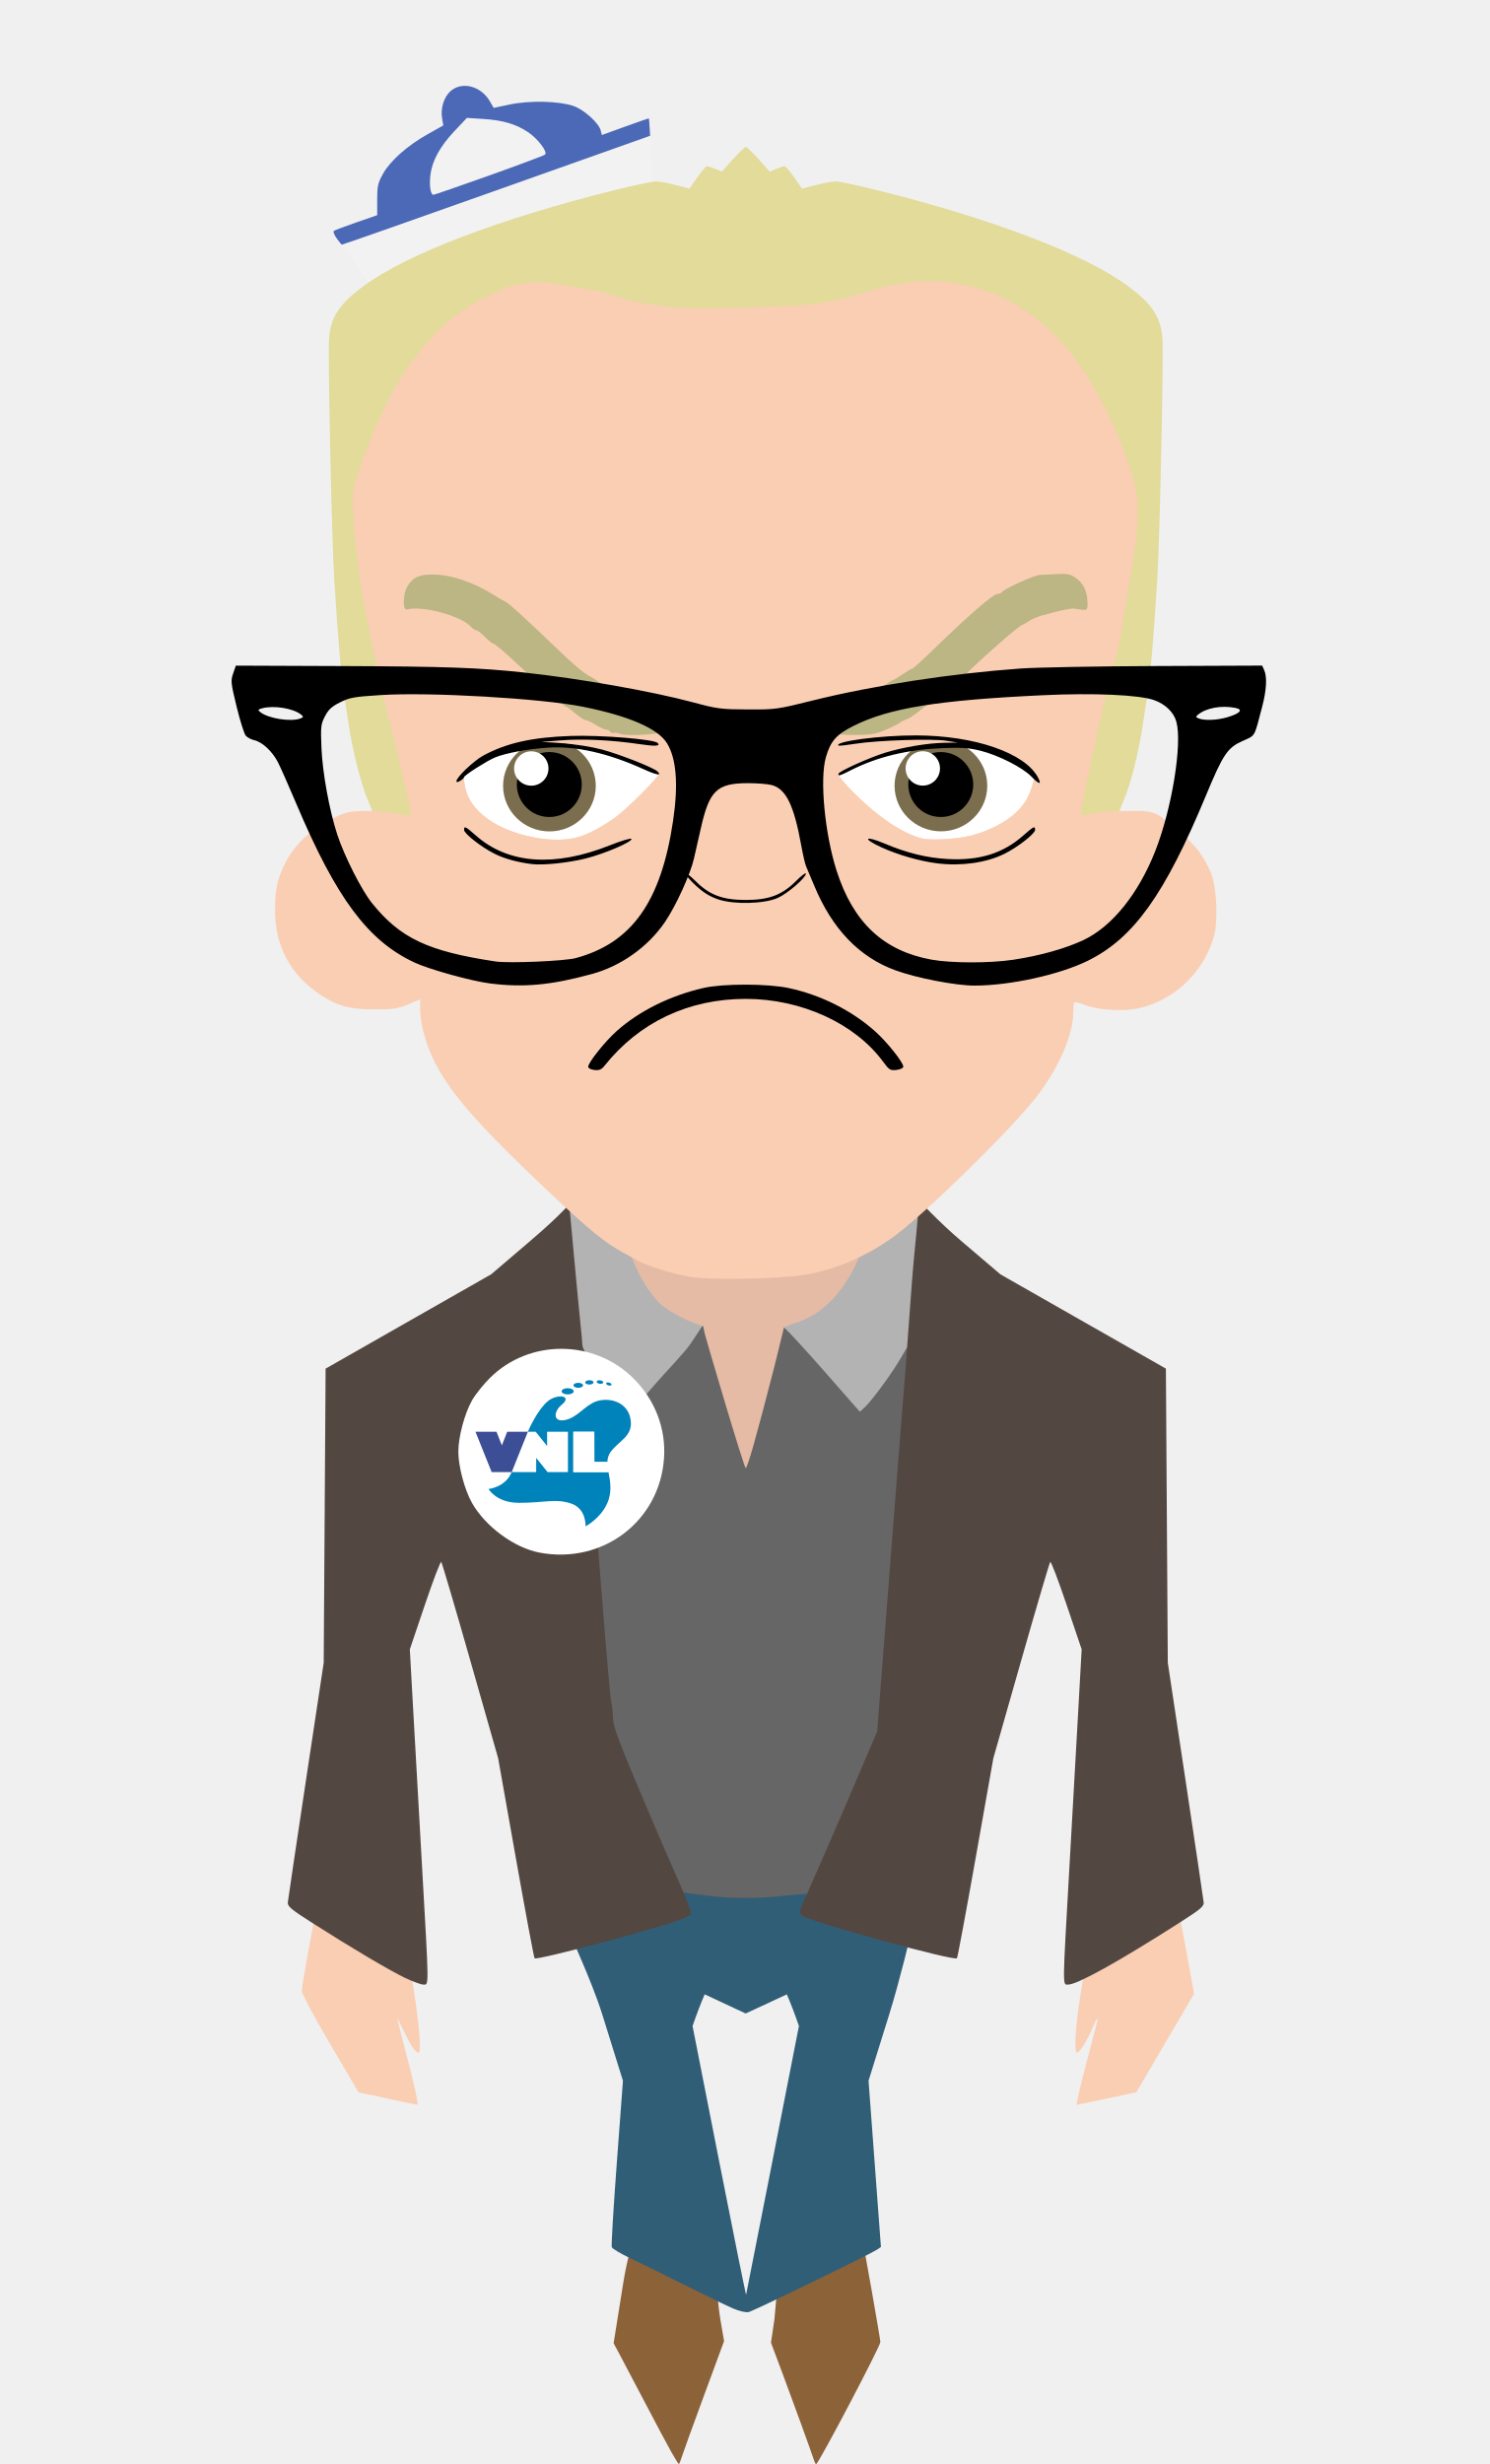
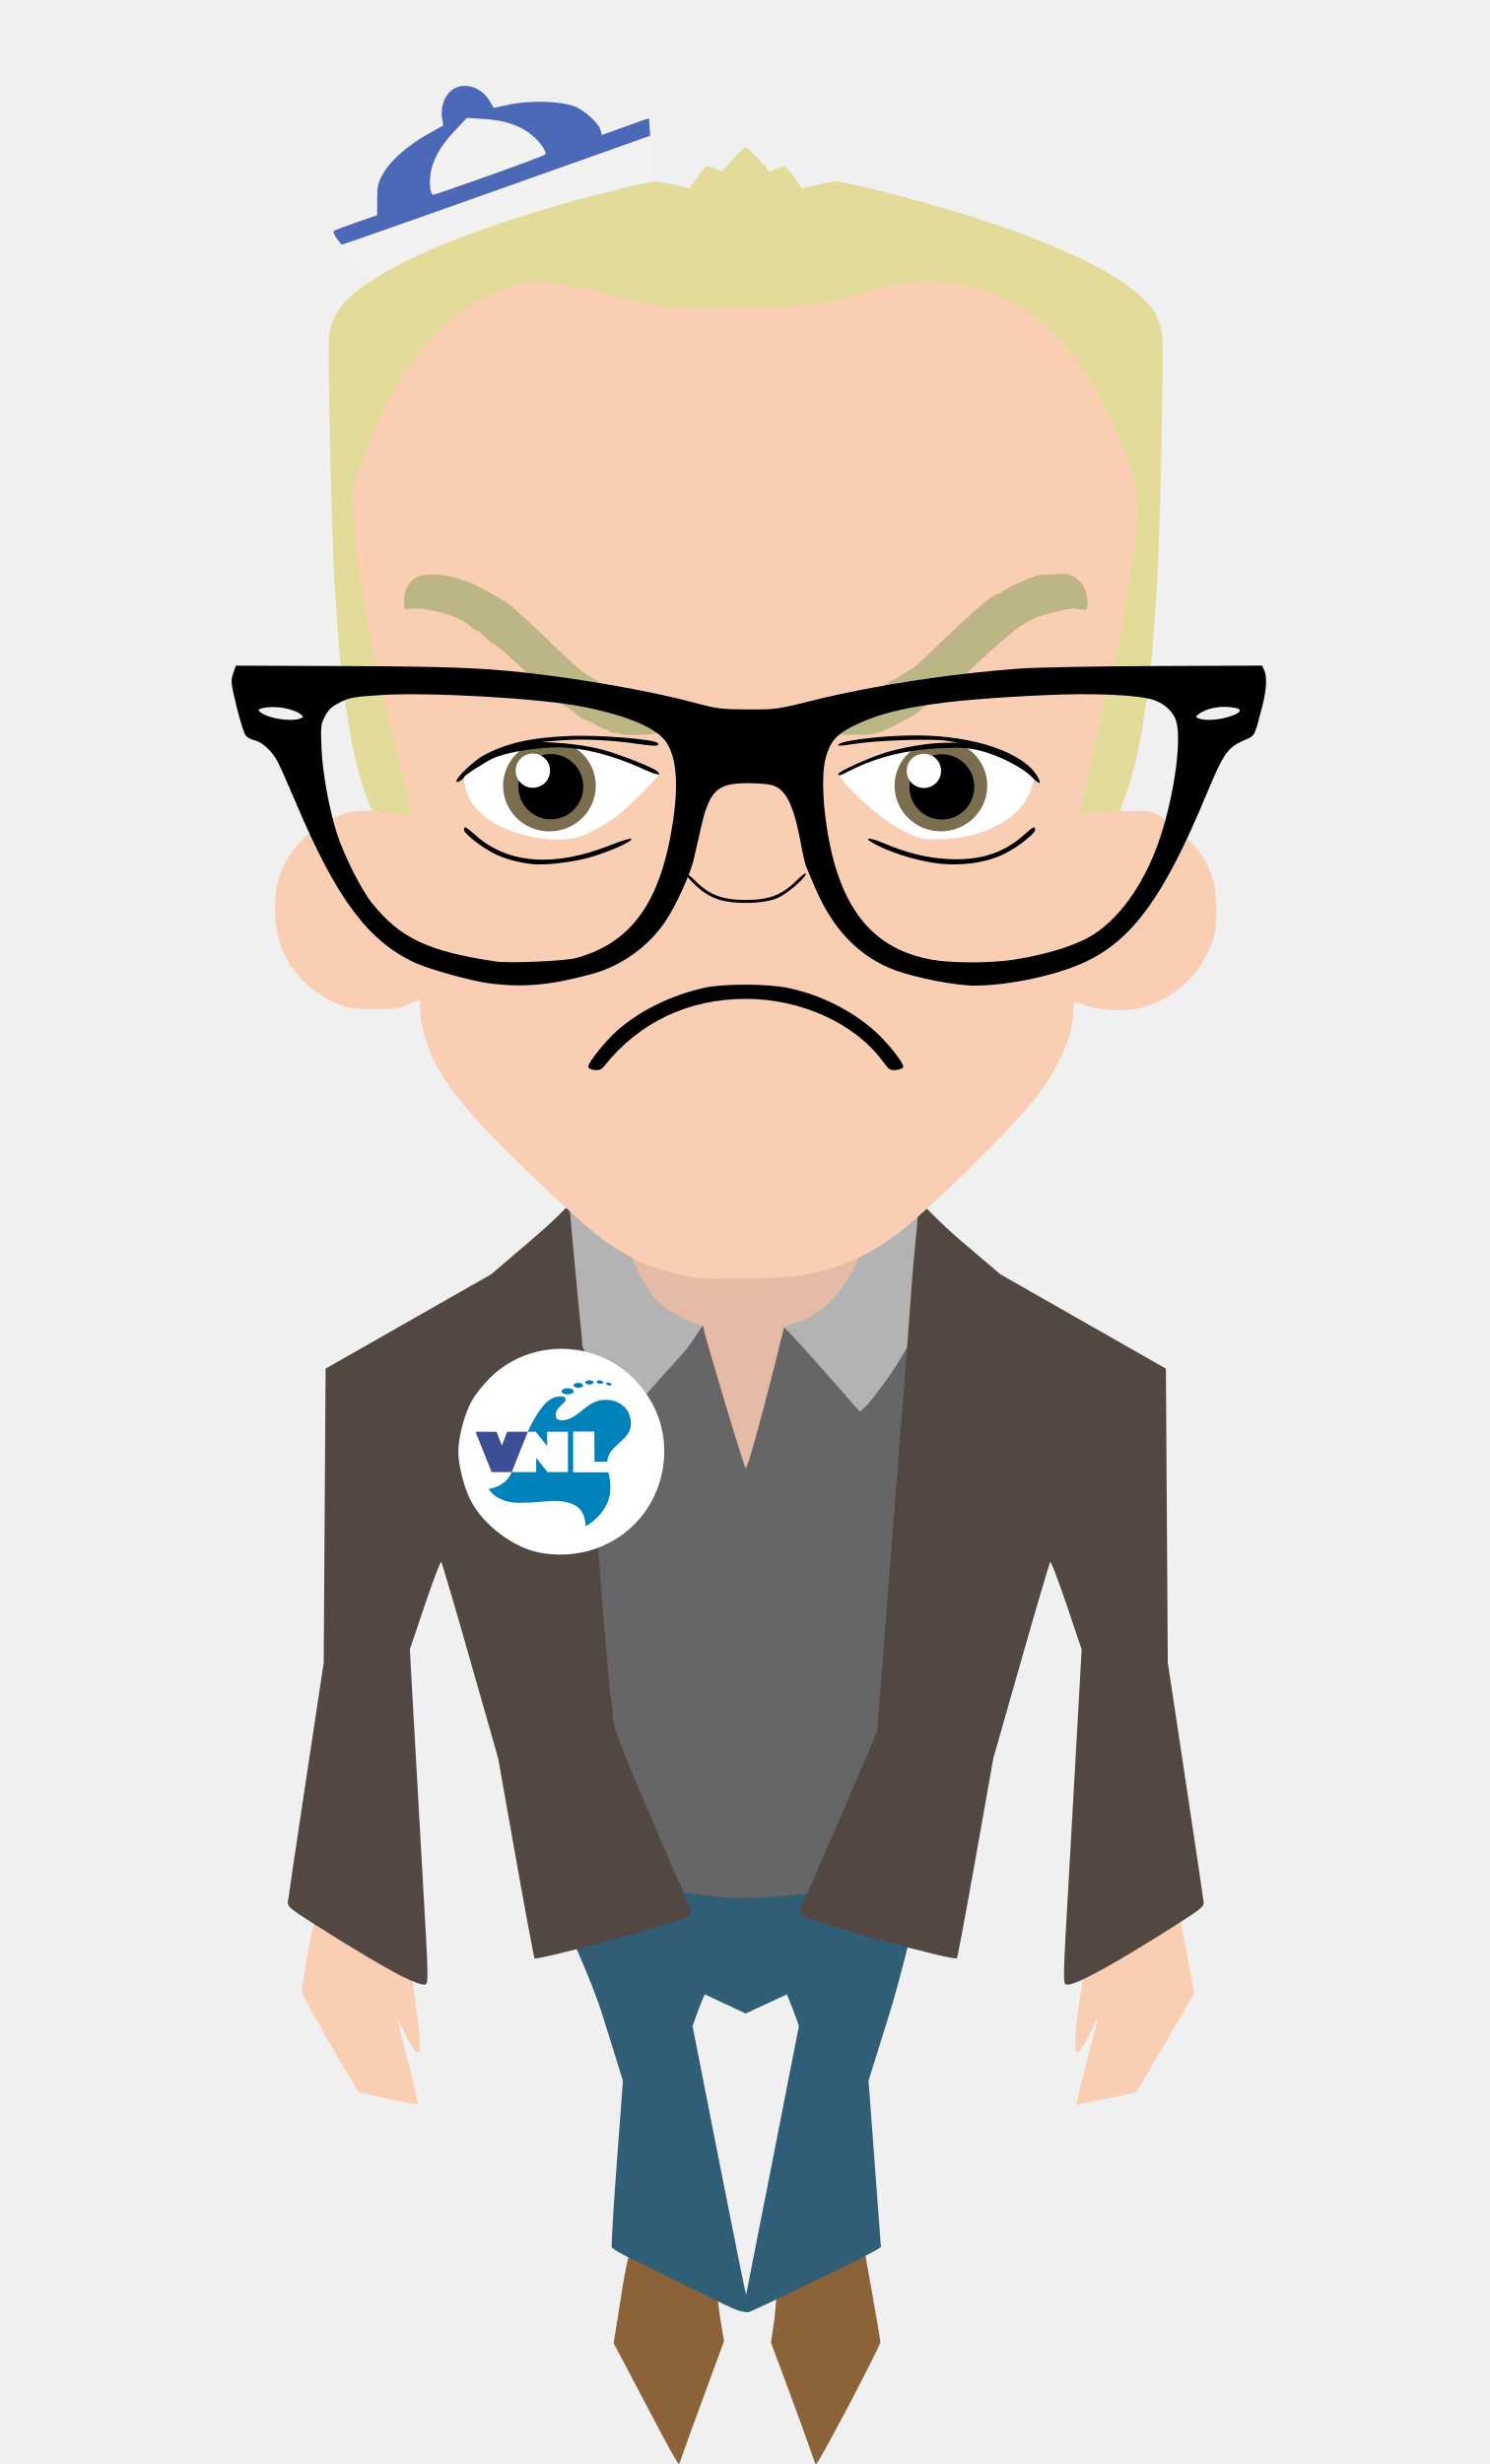
<svg xmlns="http://www.w3.org/2000/svg" xmlns:xlink="http://www.w3.org/1999/xlink" version="1.1" viewBox="0 0 780 1290">
  <defs>
    <clipPath id="id0:SVGID_2_">
      <use id="id0:use1473" xlink:href="#id0:SVGID_1_" />
    </clipPath>
    <rect id="id0:SVGID_1_" x="37.5" y="42.643" width="125" height="114.71" />
  </defs>
  <g id="id0:id0" transform="scale(3.7794 3.7796)">
    <path id="id0:path190" d="m93.033 339.69c-0.506-0.894-2.2-4.072-3.764-7.061-1.565-2.989-3.162-6.023-3.55-6.741l-0.705-1.306 1.311-8.214c0.54-3.387 1.344-6.136 1.385-6.182 0.066-0.075 11.231 5.628 11.476 5.862 0.055 0.052 0.331 3.567 0.615 5.223l0.516 3.011-2.762 7.489c-1.519 4.119-2.907 7.952-3.083 8.517s-0.365 1.028-0.42 1.028c-0.054 0-0.513-0.732-1.018-1.626zm19.812 1.283c-0.589-1.748-2.88-8.067-4.288-11.826l-1.742-4.651 0.48-3.244 0.48-5.361 5.793-2.994c3.556-1.838 5.831-2.87 5.893-2.674 0.219 0.7 2.512 13.829 2.512 14.183 0 0.591-8.584 16.91-8.895 16.91-0.065 0-0.169-0.154-0.233-0.343z" fill="#8c6239" stroke-width=".269" />
    <path id="id0:path216-9" d="m101.6 319.78c-0.8-0.342-3.837-1.811-6.747-3.265-2.91-1.454-6.34-3.143-7.621-3.753-1.281-0.61-2.394-1.281-2.475-1.49-0.08-0.209 0.236-5.481 0.702-11.715l0.848-11.335-2.84-9.107c-1.562-5.009-4.702-11.434-4.509-11.481 0.354-0.085 1.473-0.401 4.782-1.327 6.303-1.764 8.832-2.738 9.298-3.005 0.298-0.171 0.377-0.805-0.058-1.817-0.32-0.743-0.521-3.338-0.566-3.431-0.033-0.068 2.717 2.004 4.973 2.273 3.791 0.452 7.516 0.448 10.695 0.085 1.892-0.216 5.192-0.597 5.573-0.664 0 0 0.834 0.768 0.22 2.157-0.418 0.946-0.751 1.262-0.444 1.433 0.581 0.323 3.35 1.137 9.534 2.808 3.298 0.891 3.291 1.5 3.291 1.5-0.067 0.187-1.522 6.457-3.084 11.465l-2.84 9.105 0.859 11.518 0.859 11.518-0.56 0.372c-1.046 0.694-17.111 8.502-17.776 8.639-0.384 0.079-1.272-0.125-2.117-0.485zm5.458-20.646 3.63-18.5-0.439-1.236c-0.241-0.68-0.618-1.665-0.837-2.19l-0.398-0.953-5.706 2.648-5.68-2.652-0.399 0.956c-0.22 0.526-0.597 1.513-0.839 2.194l-0.44 1.239 3.681 18.707c2.025 10.289 3.708 18.613 3.74 18.498 0.032-0.115 1.692-8.535 3.688-18.71z" fill="#315e77" stroke-width=".265" />
    <path id="id0:path192" d="m53.607 290.67-3.94-0.854-3.929-6.686c-2.314-3.938-3.926-6.962-3.921-7.356 4e-3 -0.368 0.391-2.747 0.859-5.286l0.851-4.617 4.018 2.541c2.21 1.398 5.255 3.204 6.766 4.013l2.749 1.472 0.469 3.147c0.615 4.123 0.829 7.297 0.492 7.297-0.457 0-1.07-0.881-2.043-2.938-0.521-1.1-0.946-1.927-0.946-1.838 0 0.09 0.695 2.827 1.544 6.084 0.887 3.4 1.422 5.911 1.257 5.897-0.158-0.013-2.06-0.408-4.227-0.878zm96.663-3.985c0.696-2.688 1.397-5.362 1.558-5.943 0.425-1.534 0.204-1.451-0.474 0.178-0.742 1.783-1.782 3.422-2.17 3.422-0.394 0-0.176-3.724 0.447-7.636l0.47-2.95 2.95-1.679c1.623-0.923 4.632-2.747 6.689-4.053l3.739-2.374 0.254 1.246c0.14 0.686 0.579 3.054 0.977 5.263l0.722 4.016-4.002 6.821-4.002 6.821-4.036 0.863c-2.22 0.475-4.115 0.869-4.212 0.877-0.097 8e-3 0.393-2.185 1.089-4.872z" fill="#faceb3" stroke-width=".266" />
    <path id="id0:path7422" d="m56.096 273.96c-2.161-1.036-7.499-4.2-12.836-7.608-2.978-1.902-3.432-2.284-3.382-2.843 0.032-0.355 1.163-7.968 2.514-16.918l2.456-16.272 0.132-20.37 0.132-20.37 22.943-13.07 5.255-4.484c5.025-4.288 5.16-4.979 6.703-6.268 0.973-0.813 1.822-2.481 2.463-3.221l1.833-2.115 0.25 1.072c0.232 0.995 0.043 0.355 0.58 3.586 1.341 8.065 3.653 13.833 7.392 16.677 1.405 1.069 3.357 2.041 4.596 2.041 0.513 0 0.087-0.067 0.589 2.102 0.865 3.738 5.172 17.479 5.603 17.495 0.396 0.015 4.57-15.402 4.989-17.35l0.491-2.194 1.089-0.355c4.749-1.549 8.754-5.902 10.817-14.073 0.41-1.625 0.837-3.891 1.012-5.143 0.306-2.185 0.603-4.409 1.446-3.787l0.403 0.297 0.659 0.967c0.743 1.09 2.202 3.77 2.883 4.338 0.234 0.195 2.909 3.11 5.956 5.706l5.541 4.719 22.924 13.059 0.132 20.37 0.132 20.37 2.456 16.272c1.351 8.95 2.482 16.563 2.514 16.918 0.05 0.559-0.404 0.941-3.382 2.843-8.447 5.395-14.132 8.55-15.405 8.55-0.776 0-0.784 0.739 0.186-16.272 0.432-7.567 0.99-17.45 1.241-21.961l0.456-8.203-2.081-6.16c-1.145-3.388-2.167-6.067-2.272-5.953-0.105 0.114-1.922 6.279-4.037 13.701l-3.846 13.494-2.441 13.759c-1.343 7.567-2.513 13.842-2.6 13.945-0.368 0.43-20.26-5.029-21.438-5.891-0.451-0.33-0.419-0.601 0.107-1.829 0.303-0.708 0.631-1.204 0.571-1.264-0.06-0.06-1.937 0.112-4.173 0.363-4.042 0.454-6.413 0.384-11.815-0.349l-1.135-0.154 0.54 1.37c0.297 0.754 0.54 1.476 0.54 1.606 0 0.13-0.66 0.483-1.467 0.784-3.654 1.367-19.969 5.695-20.248 5.371-0.091-0.106-1.264-6.384-2.607-13.952l-2.441-13.759-3.846-13.494c-2.115-7.422-3.932-13.587-4.037-13.701-0.105-0.114-1.127 2.565-2.272 5.953l-2.081 6.16 0.456 8.203c0.251 4.511 0.809 14.394 1.241 21.961 0.97 17.011 0.962 16.272 0.186 16.272-0.332 0-1.488-0.424-2.569-0.942z" fill="#534741" stroke-width=".265" />
    <path id="id0:path37" d="m100.82 202.83c-1.27-4.942-3.545-10.824-3.812-12.916l-0.578-3.256-5.772-0.826s-7.757-8.808-8.981-22.019c-0.214-2.305-0.944-5.087-0.887-5.147 0.057-0.059 1.593 0.893 2.734 1.52 4.829 2.652 10.54 4.018 16.041 4.088 11.625 0.149 17.608-0.619 23.879-3.988 1.28-0.688 2.591-1.242 2.723-1.305 0.263-0.125 0.702 0.401-0.264 5.89-2.174 12.35-7.577 21.149-14.246 21.442l-1.422 0.568-0.392 2.094c-0.789 4.218-5.312 21.339-5.48 22.163-0.469 2.301-1.787-1.472-3.544-8.308z" fill="#e5bba5" stroke-width="1.241" />
    <g id="id0:g186" transform="translate(-.00010372 -.00010846)" stroke-width=".265">
      <path id="id0:path182" d="m98.793 262.67c-2.316-0.273-4.068-0.482-4.085-0.521-0.018-0.042-2.387-5.403-5.028-11.597-3.968-9.306-4.747-11.481-4.747-12.518 0-0.69-0.119-1.754-0.265-2.364-0.146-0.61-1.036-11.17-1.978-23.467-0.942-12.297-1.786-23.013-1.874-23.813l-0.162-1.455 1.5 2.379c1.391 2.206 3.929 5.528 4.734 6.196 0.351 0.291 1.074-0.901 8.069-8.862 1.355-1.543 2.251-2.956 2.37-2.999 0.119-0.043 0.086 0.099 0.315 1.093 0.155 0.673 5.431 18.597 5.673 18.597 0.249 0 1.435-4.191 3.942-13.926l1.367-5.56 4.623 4.031 5.882 7.682 0.703-0.823c0.996-1.165 2.862-4.564 4.513-6.348l1.327-1.744-0.137 2.002c-0.09 0.946-1.028 12.852-2.085 26.459l-1.922 24.739-4.704 10.98c-2.587 6.039-4.991 11.407-4.999 11.494-0.069-3e-3 -1.415 0.079-3.444 0.303-2.029 0.224-4.206 0.295-4.753 0.278-0.44-0.014-2.519 0.034-4.835-0.239z" fill="#666" />
      <path id="id0:path184" d="m85.405 193.8c-2.143-2.564-4.699-6.628-4.723-7.511-0.01-0.378-0.117-1.581-0.237-2.672-0.12-1.091-0.525-5.315-0.899-9.385l-0.681-7.401 1.331-1.599c1.354-1.627 3.779-4.863 4.067-4.863 0.145 0 0.269 0.616 0.374 1.298 0.148 0.96 0.23 1.338 0.444 2.768 1.086 7.231 3.164 12.875 6.258 16.038 1.335 1.335 5.077 3.053 6.006 3.172-0.405 0.485-0.045 0.065-1.597 2.384-0.906 1.354-3.445 3.916-5.234 5.989s-3.297 3.77-3.35 3.77c-0.054 0-0.846-0.895-1.76-1.988zm28.895-3.75c-2.656-3.029-5.288-5.868-5.677-6.201 0 0 1.132-0.458 1.187-0.473 5.773-1.613 9.881-7.508 11.67-18.148 0.53-3.152 0.231-4.355 1.435-5.017 0.366-0.201 0.87 0.884 1.712 2.011 0.572 0.766 0.804 1.378 1.369 2.242 0.802 1.226 0.401 0.702 1.158 1.661 0.354 0.449-0.451 6.586-0.816 11.529l-0.665 8.987-1.046 1.76c-1.247 2.099-3.896 5.687-4.831 6.543l-0.668 0.612z" fill="#b3b3b3" />
    </g>
    <path id="id0:path2125" d="m95.633 176.87c-2.369-0.413-5.891-1.491-7.158-2.189-0.453-0.25-1.406-0.772-2.117-1.16-2.62-1.431-4.69-3.123-10.363-8.469-9.421-8.88-13.416-13.399-15.679-17.737-1.222-2.342-2.106-5.49-2.106-7.496v-1.382l-1.654 0.686c-1.45 0.602-2.027 0.686-4.697 0.688-3.439 3e-3 -5.138-0.462-7.53-2.062-4.118-2.753-6.235-6.72-6.222-11.659 0.007-2.785 0.281-4.171 1.214-6.142 1.414-2.989 3.609-5.031 7.379-6.863 1.45-0.705 2.342-0.766 4.879-0.76-0.067-0.215 0.324-1.197 1.1-1.001 0.798 0.201 2.415 0.285 2.544 0.155 0.192-0.194-2.635-10.481-3.974-15.274-0.776-2.776-0.702-3.498-1.749-8.895-1.637-8.432-2.225-14.318-2.245-17.992l-0.018-3.307 1.552-5.027c4.046-13.108 7.97-19.344 14.061-22.342 4.226-2.081 7.501-2.081 18.102-2.65e-4 8.741 1.715 16.353 2.362 23.562 2.359 6.523-3e-3 9.539-0.468 16.323-2.518 3.999-1.208 6.69-1.519 10.116-1.168 4.383 0.45 8.367 1.921 11.794 4.354 2.19 1.555 7.411 5.399 9.093 7.939 1.855 2.802 4.453 8.181 6.006 12.436 1.147 3.143 1.265 3.69 1.373 6.35 0.085 2.096-0.042 4.055-0.453 7-0.676 4.839-2.511 16.104-3.039 17.607-0.204 0.582-0.506 1.896-0.67 2.919-0.164 1.024-1.119 5.191-2.121 9.261-1.02 4.143-0.429 3.773-0.301 3.902 0.129 0.13 2.418 3.241 2.445 3.242 0.671 0.029 0.56 3e-3 2.088 1e-3 3.394-4e-3 3.212 0.515 6.222 2.886 2.119 1.669 3.443 3.398 4.388 5.731 0.815 2.013 1.014 6.656 0.378 8.858-1.447 5.013-5.68 8.944-10.675 9.915-2.098 0.408-5.353 0.179-7.148-0.503-0.737-0.28-1.406-0.444-1.486-0.363-0.08 0.08-0.146 0.696-0.146 1.369 0 3.078-2.019 7.724-5.074 11.677-3.397 4.396-14.924 15.728-19.499 19.169-3.766 2.833-8.318 4.816-12.71 5.537-3.435 0.564-13.15 0.731-15.785 0.272z" fill="#faceb3" stroke-width=".265" />
    <g id="id0:g206" transform="translate(-.00010372 -.00010846)" stroke-width=".265">
      <path id="id0:path204" d="m74.745 215.06c-3.489-0.661-7.499-3.609-9.348-6.873-1.028-1.816-1.897-5.069-1.897-7.105s0.868-5.289 1.897-7.105c0.465-0.822 1.591-2.231 2.502-3.13 5.432-5.368 14.364-5.346 19.826 0.049 3.027 2.99 4.562 6.985 4.27 11.117-0.616 8.729-8.513 14.702-17.25 13.048z" fill="#fff" />
    </g>
    <g id="id0:g1494" transform="matrix(.17653 0 0 .17653 59.256 183.64)">
      <clipPath id="id0:clipPath1664">
        <use id="id0:use1662" xlink:href="#id0:SVGID_1_" />
      </clipPath>
      <path id="id0:path1476" d="m158.9 71.919c-2.572-10.769-13.363-15.073-23.134-13.459-10.276 1.615-15.422 10.768-24.67 14.54-12.851 4.843-13.044-5.214-6.17-10.776 9.323-7.537-3.108-9.031-10.403-3.23-7.894 6.277-15.215 22.264-15.851 24.007 0 0-8.563 21.524-12.594 31.423-4.715 12.332-18.335 13.666-18.335 13.666s6.068 10.855 23.903 10.855c20.621 0 28.021-3.527 40.548 0.417 12.527 3.945 11.691 17.996 11.691 17.996s11.478-5.81 16.984-17.996c4.026-8.915 2.355-17.508 1.029-24.521h-27.599v-31.662h16.442l0.046 23.717h10.226v5e-3c0.049-0.835 0.107-1.558 0.107-1.558 0.258-1.778 0.814-3.58 1.839-5.422 6.17-9.695 19.537-12.925 15.941-28.002" clip-path="url(#id0:SVGID_2_)" fill="#0082bb" />
      <path id="id0:path1478" d="m114.59 51.432c0 1.352-2.121 2.446-4.739 2.446-2.616 0-4.731-1.094-4.731-2.446s2.116-2.447 4.731-2.447c2.618 0 4.739 1.095 4.739 2.447" clip-path="url(#id0:SVGID_2_)" fill="#0082bb" />
      <path id="id0:path1480" d="m121.93 46.738c0 1.077-1.688 1.95-3.776 1.95-2.084 0-3.779-0.873-3.779-1.95 0-1.08 1.695-1.954 3.779-1.954 2.088 0 3.776 0.874 3.776 1.954" clip-path="url(#id0:SVGID_2_)" fill="#0082bb" />
      <path id="id0:path1482" d="m130.14 44.428c0 0.925-1.46 1.684-3.264 1.684s-3.263-0.758-3.263-1.684c0-0.936 1.459-1.689 3.263-1.689 1.803 0 3.264 0.752 3.264 1.689" clip-path="url(#id0:SVGID_2_)" fill="#0082bb" />
      <path id="id0:path1484" d="m137.8 44.515c-0.096 0.738-1.339 1.19-2.776 1.004-1.439-0.186-2.525-0.943-2.428-1.68 0.096-0.747 1.339-1.196 2.777-1.008 1.438 0.184 2.524 0.937 2.427 1.684" clip-path="url(#id0:SVGID_2_)" fill="#0082bb" />
      <path id="id0:path1486" d="m144.27 46.29c-0.166 0.603-1.251 0.833-2.425 0.512-1.169-0.32-1.984-1.071-1.817-1.677 0.166-0.606 1.249-0.836 2.418-0.514 1.174 0.321 1.99 1.073 1.824 1.679" clip-path="url(#id0:SVGID_2_)" fill="#0082bb" />
      <polygon id="id0:polygon1488" points="78.896 83.176 66.224 114.84 50.196 114.84 37.5 83.176 53.99 83.176 58.199 93.843 62.409 83.176" clip-path="url(#id0:SVGID_2_)" fill="#3c4e95" />
      <polygon id="id0:polygon1490" points="84.765 83.178 78.63 83.178 65.939 114.84 85.139 114.84 85.146 103.67 94.085 114.84 110.05 114.84 110.07 114.84 110.07 83.178 93.708 83.178 93.726 94.388" clip-path="url(#id0:SVGID_2_)" fill="#fff" />
      <path id="id0:path1492" d="m130.79 106.9-0.045-23.718h-16.443v31.662h27.599c-0.399-2.112-0.768-4.087-0.939-5.876-0.024-0.5 0.011-1.327 0.054-2.067h-10.226z" clip-path="url(#id0:SVGID_2_)" fill="#fff" />
    </g>
    <path id="id0:path2208" d="m51.944 40.411c-4.029-5.581-5.858-8.285-5.698-8.424 0.104-0.09 1.499-0.617 3.1-1.172l2.91-1.008v-2.14c0-1.879 0.096-2.314 0.787-3.561 1.005-1.815 3.377-3.926 6.175-5.497l2.199-1.235-0.167-0.987c-0.24-1.419 0.269-3.007 1.218-3.806 1.599-1.345 4.176-0.656 5.395 1.444l0.533 0.918 2.249-0.472c2.765-0.581 6.887-0.477 8.846 0.222 1.444 0.515 3.476 2.351 3.732 3.37l0.16 0.638 3.197-1.155c1.758-0.635 3.227-1.123 3.263-1.085 0.167 0.176 0.829 11.467 0.681 11.619-0.293 0.301-31.48 11.138-32.001 11.337-0.291 0.111-0.489 0.169-0.623 0.221-0.205 0.079-4.496 1.896-4.946 1.896-0.11 0-0.565-0.506-1.012-1.125z" fill="#f2f2f2" stroke-width=".265" />
    <path id="id0:path2360" d="m46.638 33.007c-0.325-0.465-0.504-0.922-0.397-1.015 0.107-0.093 1.504-0.622 3.105-1.176l2.91-1.008v-2.14c0-1.879 0.096-2.314 0.787-3.561 1.005-1.815 3.377-3.926 6.175-5.497l2.199-1.235-0.167-0.987c-0.24-1.419 0.269-3.007 1.218-3.806 1.599-1.345 4.176-0.656 5.395 1.444l0.533 0.918 2.249-0.472c2.765-0.581 6.887-0.477 8.846 0.222 1.444 0.515 3.476 2.351 3.732 3.37l0.16 0.638 3.188-1.151c1.753-0.633 3.24-1.151 3.303-1.151 0.063 0 0.076 0.555 0.128 1.229l0.075 1.177-21.277 7.551c-11.573 4.107-21.308 7.535-21.458 7.532-0.015-0.005-0.38-0.416-0.705-0.882zm21.14-8.697c4.124-1.47 7.606-2.775 7.739-2.9 0.394-0.373-1.013-2.214-2.389-3.125-1.684-1.115-3.462-1.635-6.189-1.809l-2.252-0.144-1.748 1.853c-1.987 2.106-3.082 4.114-3.314 6.079-0.17 1.435 0.028 2.718 0.419 2.718 0.13 0 3.61-1.203 7.734-2.672z" fill="#4c69b7" stroke-width=".265" />
    <path id="id0:path2804" d="m74.02 116.01c-5.914-1.118-9.725-4.326-9.725-8.188 0-0.981 0.135-1.264 0.936-1.968 4.241-3.723 14.162-4.022 22.348-0.673 2.499 1.022 3.704 1.675 3.704 2.007 0 0.442-4.152 4.611-5.953 5.978-0.873 0.663-2.441 1.613-3.483 2.111-2.295 1.098-4.702 1.323-7.827 0.732zm53.667 0.121c-1.935-0.483-4.381-1.903-6.836-3.968-2.358-1.983-4.696-4.452-4.696-4.957 0-0.286 4.043-2.183 5.953-2.795 4.24-1.357 10.283-1.964 13.664-1.372 2.416 0.422 5.011 1.605 6.583 3.001l1.147 1.017-0.354 1.304c-0.542 1.997-1.17 3.074-2.516 4.315-1.374 1.267-3.725 2.457-6.027 3.051-2.008 0.518-5.619 0.729-6.919 0.405z" fill="#fff" stroke-width=".265" />
    <ellipse id="id0:path8077-5" cx="76.122" cy="108.85" rx="6.421" ry="6.314" fill="#7b6e4e" fill-rule="evenodd" stroke-width=".601" />
-     <circle id="id0:path7849-6" cx="76.104" cy="108.67" r="4.498" fill-rule="evenodd" stroke-width=".357" />
-     <circle id="id0:path7408-7" cx="73.607" cy="106.45" r="2.381" fill="#fff" fill-rule="evenodd" stroke-width=".265" />
    <ellipse id="id0:path8077-5-4" cx="130.36" cy="108.84" rx="6.421" ry="6.314" fill="#7b6e4e" fill-rule="evenodd" stroke-width=".601" />
    <path id="id0:path3040" d="m59.268 111.25v-22.887h91.283v45.774h-91.283zm22.579 4.026c1.043-0.499 2.61-1.449 3.483-2.111 1.801-1.367 5.953-5.536 5.953-5.978 0-0.16-0.447-0.519-0.992-0.797-5.753-2.933-13.01-4.182-18.683-3.215-2.942 0.502-4.878 1.333-6.485 2.785-0.995 0.899-1.004 0.924-0.812 2.338 0.296 2.182 1.21 3.635 3.213 5.107 2.562 1.883 6.914 3.08 10.486 2.884 1.522-0.084 2.35-0.302 3.837-1.013zm52.759 0.449c2.301-0.594 4.653-1.784 6.027-3.051 1.346-1.241 1.974-2.318 2.516-4.315l0.354-1.304-1.147-0.772c-1.744-1.174-4.167-2.578-6.583-3.001-3.382-0.591-9.424-0.23-13.664 1.127-1.911 0.611-5.953 2.509-5.953 2.795 0 0.505 2.339 2.974 4.696 4.957 2.454 2.065 4.901 3.485 6.836 3.968 1.3 0.325 4.912 0.113 6.919-0.405z" fill="#faceb3" stroke-width=".265" />
    <path id="id0:path2443" d="m55.341 112.75c-0.582-0.184-1.611-0.286-2.384-0.297l-1.383-0.129-0.686-1.669c-0.842-2.05-2.052-6.635-2.591-10.385-0.241-1.673-0.547-3.579-0.68-4.233-0.261-1.28-0.883-8.797-1.313-15.875-0.351-5.773-0.889-30.837-0.713-33.241 0.217-2.969 1.406-4.797 4.72-7.254 6.016-4.46 18.904-9.383 34.995-13.367 2.606-0.645 5.106-1.171 5.556-1.169 0.45 0.003 1.682 0.229 2.738 0.503l1.92 0.499 1.095-1.562c0.602-0.859 1.201-1.562 1.33-1.562 0.129 0 0.646 0.172 1.149 0.382l0.914 0.382 1.525-1.705c0.839-0.938 1.644-1.705 1.789-1.705 0.146 0 0.951 0.767 1.789 1.705l1.525 1.705 0.914-0.382c0.503-0.21 1.02-0.382 1.149-0.382s0.728 0.703 1.33 1.562l1.095 1.562 1.92-0.499c1.056-0.274 2.288-0.501 2.738-0.503 0.45-0.003 2.95 0.523 5.556 1.169 16.092 3.984 28.98 8.906 34.995 13.367 3.314 2.457 4.503 4.285 4.72 7.254 0.176 2.404-0.362 27.468-0.713 33.241-0.43 7.078-1.052 14.596-1.313 15.875-0.134 0.655-0.44 2.56-0.68 4.233-0.539 3.751-1.689 8.361-2.591 10.385l-0.655 1.67-1.294 0.065c-0.712 0.035-1.792 0.111-2.47 0.316-0.678 0.204-1.555 0.232-1.627 0.115-0.104-0.168 2.269-11.578 3.868-17.831 0.168-0.655 0.514-1.714 0.569-2.296 0.056-0.582 0.837-2.731 1.164-4.86 1.084-7.06 2.148-11.933 2.306-15.896 0.051-1.269 0.031-3.894-0.676-6.039-4.896-14.852-12.111-23.376-21.637-26.016-5.059-1.402-9.34-1.292-15.111 0.486-5.58 1.719-7.996 1.965-13.895 2.139-8.739 0.258-14.08 0.772-22.127-1.793-2.053-0.654-2.945-0.658-6.186-1.257-4.749-0.879-6.812-0.209-10.686 1.676-7.75 3.77-13.563 11.826-17.702 24.536-0.942 2.893-0.814 3.066-0.663 5.824 0.205 3.724 0.846 9.075 2.168 15.648 0.589 2.927 1.199 5.585 1.242 5.949 0.043 0.364 0.292 1.447 0.527 2.393 2.664 10.761 4.209 17.189 4.043 17.332-0.111 0.096-0.989 0.118-1.571-0.066z" fill="#e2db9a" stroke-width=".265" />
    <path id="id0:path2790" d="m73.688 119.69c-1.989-0.244-3.821-0.752-5.173-1.432-1.845-0.928-4.22-2.788-4.22-3.304 0-0.589 0.192-0.496 1.677 0.812 4.438 3.909 10.867 4.372 18.506 1.331 1.569-0.624 2.917-1.03 2.997-0.901 0.23 0.373-3.706 2.062-6.347 2.724-2.381 0.597-5.894 0.96-7.44 0.77zm56.192-0.098c-2.454-0.303-5.519-1.185-7.831-2.253-2.644-1.222-2.23-1.644 0.489-0.498 3.131 1.321 5.842 1.985 8.761 2.147 4.372 0.243 7.646-0.769 10.432-3.223 1.486-1.308 1.677-1.401 1.677-0.812 0 0.518-2.381 2.38-4.22 3.3-2.495 1.248-5.982 1.749-9.308 1.339zm-66.643-11.388c0-0.538 2.383-2.818 3.687-3.528 3.223-1.754 6.776-2.552 12.189-2.736 4.096-0.139 11.478 0.456 11.996 0.967 0.455 0.45-0.309 0.495-2.613 0.154-3.754-0.556-7.788-0.748-10.75-0.511l-2.734 0.218 2.91 0.189c1.686 0.11 3.989 0.474 5.474 0.865 2.501 0.66 7.166 2.505 7.712 3.051 0.627 0.627-0.13 0.498-1.967-0.336-4.909-2.228-9.38-3.23-13.255-2.971-2.839 0.19-5.857 0.752-7.325 1.364-1.12 0.467-4.266 2.474-4.266 2.722 0 0.093-0.238 0.319-0.529 0.5-0.337 0.21-0.529 0.229-0.529 0.052zm79.646-0.647c-1.208-1.246-4.554-2.945-7.008-3.558-1.607-0.401-2.64-0.478-5.112-0.379-5.073 0.203-9.175 1.19-12.996 3.126-1.459 0.739-1.612 0.782-1.612 0.448 0-0.321 4.282-2.26 6.47-2.931 2.487-0.762 5.899-1.334 8.183-1.373l1.884-0.032-1.587-0.251c-1.98-0.313-9.564-0.063-12.568 0.414-1.237 0.196-2.301 0.312-2.364 0.257-0.652-0.568 5.758-1.414 10.698-1.412 8.141 3e-3 15.185 2.437 16.954 5.858 0.527 1.019 0.141 0.95-0.942-0.167z" stroke-width=".265" />
-     <circle id="id0:path7849-6-8" cx="130.34" cy="108.67" r="4.498" fill-rule="evenodd" stroke-width=".357" />
-     <circle id="id0:path7408-7-4" cx="127.85" cy="106.44" r="2.381" fill="#fff" fill-rule="evenodd" stroke-width=".265" />
+     <ellipse id="id0:path3873-4-1" cx="76.315" cy="108.97" rx="4.494" ry="4.522" fill-rule="evenodd" />
+     <ellipse id="id0:path3873-4-1-7" cx="73.822" cy="106.75" rx="2.381" ry="2.371" fill="#fff" fill-rule="evenodd" />
+     <ellipse id="id0:path3873-4-1-2" cx="130.49" cy="109" rx="4.494" ry="4.522" fill-rule="evenodd" />
+     <ellipse id="id0:path3873-4-1-7-3" cx="128" cy="106.78" rx="2.381" ry="2.371" fill="#fff" fill-rule="evenodd" />
  </g>
  <g id="id1:id1" transform="scale(3.7794 3.7796)" stroke-width=".265">
    <path id="id1:path4334" d="m85.859 101.63c-0.291-0.121-0.666-0.169-0.833-0.107-0.167 0.062-0.383-0.013-0.479-0.169-0.096-0.155-0.349-0.283-0.561-0.283s-0.858-0.298-1.434-0.661-1.207-0.661-1.402-0.661-0.841-0.417-1.436-0.926c-0.595-0.509-1.166-0.926-1.268-0.926-0.274 0-2.986-2.369-6.59-5.755-1.742-1.637-3.299-2.977-3.459-2.977s-0.696-0.417-1.189-0.926-1.034-0.926-1.202-0.926c-0.167 0-0.504-0.221-0.748-0.491-1.385-1.53-6.764-2.979-8.899-2.396-0.554 0.151-0.551-2.014 0.004-3.047 0.718-1.335 1.577-1.781 3.462-1.797 2.638-0.022 5.792 1.042 8.838 2.984 0.437 0.278 1.032 0.617 1.323 0.752 0.528 0.246 2.949 2.457 7.907 7.221 1.439 1.382 3.046 2.735 3.572 3.005 0.526 0.27 1.492 0.865 2.147 1.321 1.139 0.794 1.949 1.21 4.895 2.513 0.728 0.322 1.621 0.794 1.984 1.049 0.364 0.255 1.29 0.686 2.058 0.957 1.664 0.588 1.714 1.063 0.188 1.797-1.151 0.553-5.882 0.862-6.876 0.449zm28.726-0.102c-1.322-0.323-2.251-1.095-2.025-1.684 0.083-0.216 0.252-0.331 0.375-0.255s1.584-0.541 3.246-1.372c1.662-0.831 3.437-1.677 3.945-1.881 0.508-0.203 1.489-0.769 2.181-1.257 0.692-0.488 1.329-0.887 1.417-0.887s0.689-0.357 1.336-0.794 1.262-0.794 1.366-0.794c0.104 0 1.617-1.388 3.36-3.084 4.358-4.24 7.824-7.235 8.37-7.235 0.252 0 0.521-0.103 0.599-0.228 0.281-0.455 4.573-2.405 5.331-2.421 0.428-0.009 1.51-0.061 2.405-0.115 1.37-0.082 1.772 5.29e-4 2.541 0.523 1.058 0.719 1.603 1.855 1.632 3.4 0.022 1.169 0.038 1.161-1.812 0.867-0.476-0.076-1.476 0.132-4.385 0.913-0.655 0.176-1.488 0.522-1.852 0.77-0.364 0.248-0.804 0.497-0.977 0.555-0.488 0.161-4.702 3.813-7.384 6.4-1.327 1.28-2.525 2.292-2.661 2.249-0.136-0.043-1.35 0.874-2.697 2.038s-2.77 2.222-3.163 2.35-0.892 0.375-1.111 0.55c-0.218 0.174-1.114 0.62-1.99 0.99-1.342 0.567-2.01 0.675-4.233 0.681-1.452 4e-3 -3.167-0.121-3.812-0.279z" fill="#bcb584" />
    <path id="id1:path1835" d="m67.867 136.22c-2.557-0.324-8.381-1.938-10.423-2.888-6.465-3.007-10.829-8.865-16.396-22.01-1.027-2.426-2.163-4.992-2.523-5.703-0.769-1.518-2.181-2.844-3.288-3.087-0.432-0.095-0.965-0.374-1.183-0.621-0.219-0.246-0.787-2.043-1.263-3.993-0.809-3.316-0.841-3.615-0.49-4.63l0.375-1.086 14.949 0.06c14.02 0.056 18.754 0.224 24.871 0.882 7.758 0.834 17.753 2.595 23.53 4.146 3.35 0.899 3.856 0.965 7.559 0.981 3.875 0.017 4.088-0.012 8.996-1.235 8.354-2.08 19.237-3.754 28.84-4.437 2.183-0.155 10.601-0.309 18.706-0.342l14.737-0.06 0.278 0.611c0.426 0.936 0.333 2.75-0.257 5.015-1.152 4.417-0.913 3.998-2.739 4.817-2.092 0.939-2.689 1.829-5.069 7.555-5.713 13.746-10.032 19.778-16.395 22.9-3.94 1.933-10.774 3.426-15.681 3.426-2.598 0-7.996-1.043-10.939-2.114-5.011-1.823-8.758-5.722-11.241-11.697-0.502-1.208-1.019-2.435-1.149-2.726-0.13-0.291-0.431-1.601-0.669-2.91-1.007-5.539-2.099-7.78-4.057-8.324-0.539-0.15-2.052-0.27-3.362-0.268-4.253 8e-3 -5.304 1.016-6.479 6.211-0.296 1.31-0.729 3.215-0.962 4.233-0.498 2.177-2.488 6.537-4.001 8.765-2.347 3.456-6.081 6.118-10.134 7.224-5.679 1.55-9.46 1.899-14.144 1.305zm11.907-3.51c7.76-2.087 11.815-7.811 13.48-19.022 0.747-5.03 0.462-8.628-0.85-10.745-1.261-2.034-5.262-3.769-11.634-5.046-5.77-1.157-21.199-2.052-27.959-1.622-3.784 0.241-4.357 0.342-5.689 1.008-1.168 0.584-1.611 0.992-2.098 1.931-0.573 1.105-0.608 1.419-0.489 4.366 0.138 3.429 1.1 8.697 2.197 12.039 0.977 2.976 3.352 7.669 4.785 9.452 3.927 4.889 7.756 6.7 17.144 8.109 1.837 0.276 9.554-0.051 11.113-0.47zm60.588 0.235c3.716-0.56 7.245-1.549 9.758-2.734 3.958-1.867 7.63-6.435 9.963-12.395 2.289-5.847 3.74-14.812 2.893-17.863-0.361-1.3-1.538-2.435-3.091-2.979-2.076-0.728-8.343-1.006-15.287-0.68-14.711 0.693-21.416 1.778-26.375 4.268-2.358 1.184-3.153 2.091-3.8 4.33-0.874 3.028-0.159 10.591 1.489 15.734 2.292 7.157 6.506 11.101 13.142 12.301 2.751 0.497 8.065 0.505 11.307 0.017zm-98.73-33.431c0.417-0.164 0.433-0.238 0.109-0.507-1.081-0.897-3.831-1.343-5.462-0.886-0.542 0.152-0.575 0.223-0.237 0.503 1.081 0.897 4.277 1.406 5.589 0.89zm128.42-0.168c1.779-0.528 2.239-1.062 1.109-1.288-1.939-0.388-4.054-0.001-5.202 0.951-0.32 0.266-0.303 0.341 0.112 0.505 0.823 0.324 2.573 0.25 3.981-0.168z" />
  </g>
  <g id="id2:id2" transform="scale(3.7794 3.7796)">
    <path id="id2:path8" d="m82.352 148.21c-0.495-0.054-0.86-0.244-0.86-0.448 0-0.578 2.307-3.472 3.922-4.921 3.108-2.788 7.441-4.939 12.076-5.994 2.7-0.615 8.87-0.606 11.779 0.016 4.465 0.955 8.762 3.112 12.023 6.038 1.629 1.461 3.856 4.263 3.856 4.853 0 0.191-0.41 0.387-0.941 0.449-0.865 0.101-1.015 9e-3 -1.861-1.144-3.886-5.294-11.332-8.698-19.026-8.698-7.94 0-14.779 3.241-19.579 9.278-0.411 0.517-0.721 0.645-1.389 0.572zm17.214-23.611c-1.164-0.381-2.063-0.924-3.109-1.88-0.809-0.74-1.472-1.504-1.472-1.698s0.629 0.276 1.397 1.044c1.912 1.912 3.737 2.595 6.937 2.595s5.025-0.683 6.937-2.595c0.768-0.768 1.397-1.243 1.397-1.054 0 0.569-2.555 2.776-3.9 3.368-1.88 0.828-5.99 0.938-8.188 0.22z" />
  </g>
</svg>
